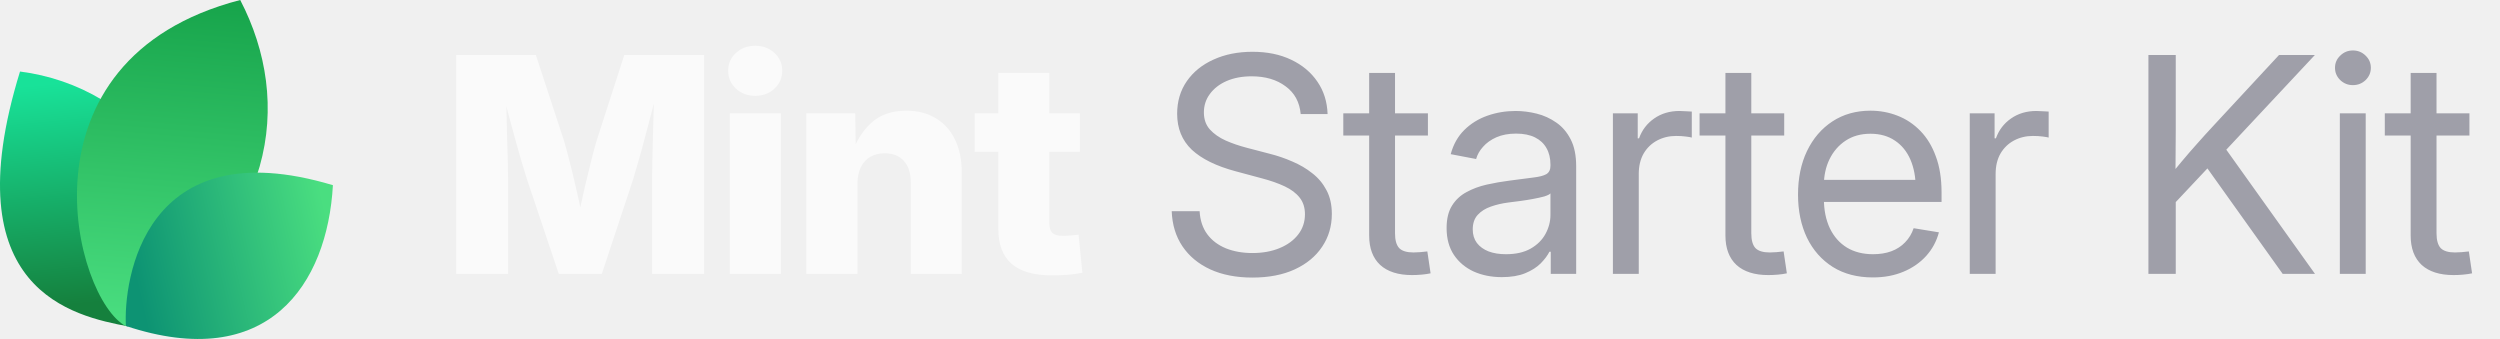
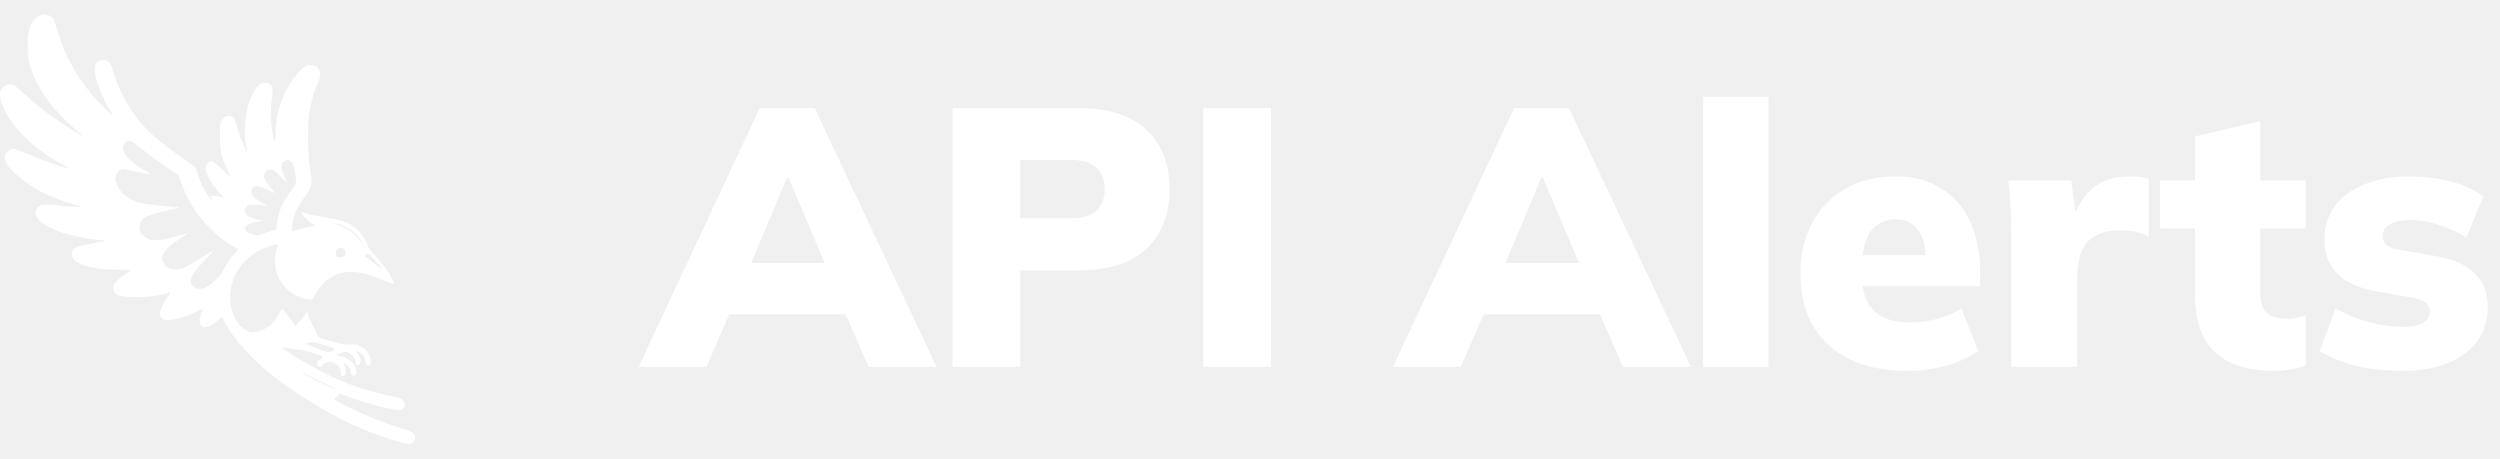
- <svg xmlns="http://www.w3.org/2000/svg" width="177" height="24" viewBox="0 0 177 24" fill="none">
-   <path d="M9.061 23.108C5.268 22.377 -3.391 20.627 1.417 5.064C9.634 6.099 16.973 14.064 9.061 23.108Z" fill="url(#paint0_linear_17557_2145)" />
-   <path d="M8.919 23.094C5.276 21.222 0.784 4.209 17.007 0C20.757 7.193 19.621 16.545 8.919 23.094Z" fill="url(#paint1_linear_17557_2145)" />
-   <path d="M8.914 23.079C8.735 19.882 10.159 9.085 23.57 13.111C23.181 20.123 18.984 26.418 8.914 23.079Z" fill="url(#paint2_linear_17557_2145)" />
-   <path d="M32.301 19.392V3.894H37.938L39.925 9.948C40.036 10.315 40.164 10.787 40.31 11.362C40.462 11.938 40.611 12.552 40.757 13.204C40.91 13.855 41.048 14.483 41.173 15.086C41.305 15.682 41.412 16.192 41.495 16.615H40.695C40.771 16.192 40.871 15.682 40.996 15.086C41.128 14.49 41.267 13.866 41.412 13.214C41.565 12.562 41.714 11.948 41.86 11.373C42.005 10.79 42.133 10.315 42.244 9.948L44.2 3.894H49.848V19.392H46.166V12.704C46.166 12.357 46.173 11.917 46.187 11.383C46.2 10.849 46.214 10.27 46.228 9.646C46.249 9.022 46.266 8.391 46.28 7.753C46.301 7.115 46.311 6.519 46.311 5.964H46.623C46.485 6.561 46.332 7.181 46.166 7.826C45.999 8.471 45.833 9.102 45.666 9.719C45.507 10.336 45.351 10.901 45.198 11.414C45.053 11.928 44.928 12.357 44.824 12.704L42.608 19.392H39.561L37.314 12.704C37.203 12.357 37.072 11.928 36.919 11.414C36.773 10.901 36.614 10.34 36.441 9.729C36.274 9.112 36.104 8.481 35.931 7.836C35.764 7.192 35.608 6.567 35.463 5.964H35.827C35.834 6.512 35.844 7.105 35.858 7.743C35.872 8.374 35.886 9.005 35.9 9.636C35.92 10.26 35.938 10.839 35.952 11.373C35.965 11.907 35.972 12.351 35.972 12.704V19.392H32.301ZM51.668 19.392V8.024H55.288V19.392H51.668ZM53.468 6.786C52.927 6.786 52.473 6.616 52.105 6.276C51.738 5.93 51.554 5.507 51.554 5.007C51.554 4.508 51.738 4.088 52.105 3.749C52.473 3.409 52.927 3.239 53.468 3.239C54.009 3.239 54.463 3.409 54.83 3.749C55.198 4.082 55.382 4.501 55.382 5.007C55.382 5.507 55.198 5.93 54.83 6.276C54.463 6.616 54.009 6.786 53.468 6.786ZM60.708 13.027V19.392H57.088V8.024H60.551L60.593 10.967H60.281C60.593 10.024 61.061 9.268 61.685 8.7C62.309 8.124 63.138 7.836 64.171 7.836C64.975 7.836 65.672 8.017 66.262 8.377C66.851 8.731 67.302 9.234 67.614 9.885C67.933 10.537 68.092 11.307 68.092 12.194V19.392H64.483V12.912C64.483 12.26 64.32 11.754 63.994 11.394C63.675 11.033 63.221 10.853 62.632 10.853C62.25 10.853 61.914 10.936 61.623 11.102C61.332 11.269 61.106 11.515 60.947 11.841C60.787 12.16 60.708 12.555 60.708 13.027ZM76.456 8.024V10.749H69.008V8.024H76.456ZM70.683 5.163H74.292V15.783C74.292 16.102 74.361 16.334 74.5 16.48C74.646 16.625 74.899 16.698 75.259 16.698C75.405 16.698 75.596 16.688 75.831 16.667C76.074 16.646 76.251 16.629 76.362 16.615L76.632 19.309C76.313 19.378 75.963 19.427 75.582 19.455C75.207 19.482 74.836 19.496 74.469 19.496C73.2 19.496 72.25 19.222 71.619 18.674C70.995 18.127 70.683 17.308 70.683 16.22V5.163Z" fill="#FAFAFA" />
-   <path d="M88.667 19.652C87.523 19.652 86.528 19.458 85.682 19.07C84.843 18.681 84.188 18.137 83.716 17.437C83.245 16.736 82.992 15.908 82.957 14.951H84.933C84.968 15.596 85.148 16.14 85.474 16.584C85.8 17.021 86.24 17.354 86.795 17.582C87.35 17.804 87.974 17.915 88.667 17.915C89.388 17.915 90.026 17.801 90.581 17.572C91.143 17.343 91.583 17.024 91.902 16.615C92.228 16.199 92.391 15.717 92.391 15.169C92.391 14.698 92.266 14.306 92.017 13.994C91.767 13.675 91.413 13.408 90.956 13.193C90.498 12.978 89.954 12.787 89.323 12.621L87.502 12.132C86.123 11.765 85.082 11.255 84.382 10.603C83.689 9.944 83.342 9.095 83.342 8.055C83.342 7.174 83.571 6.404 84.028 5.746C84.486 5.087 85.117 4.577 85.921 4.217C86.726 3.849 87.645 3.666 88.678 3.666C89.718 3.666 90.63 3.853 91.413 4.227C92.204 4.602 92.824 5.122 93.275 5.787C93.726 6.446 93.965 7.209 93.993 8.076H92.089C92.013 7.23 91.656 6.574 91.018 6.11C90.387 5.638 89.586 5.403 88.615 5.403C87.95 5.403 87.36 5.513 86.847 5.735C86.341 5.957 85.946 6.262 85.661 6.651C85.377 7.032 85.235 7.469 85.235 7.961C85.235 8.447 85.377 8.849 85.661 9.168C85.946 9.48 86.317 9.74 86.774 9.948C87.232 10.149 87.724 10.319 88.251 10.457L89.884 10.884C90.439 11.023 90.977 11.206 91.496 11.435C92.023 11.657 92.495 11.934 92.911 12.267C93.334 12.593 93.67 12.995 93.92 13.474C94.17 13.945 94.294 14.504 94.294 15.149C94.294 16.015 94.066 16.788 93.608 17.468C93.157 18.148 92.512 18.681 91.673 19.07C90.834 19.458 89.832 19.652 88.667 19.652ZM101.097 8.024V9.594H95.106V8.024H101.097ZM96.937 5.163H98.767V16.521C98.767 17 98.865 17.347 99.059 17.562C99.26 17.77 99.6 17.874 100.078 17.874C100.21 17.874 100.366 17.867 100.546 17.853C100.733 17.832 100.903 17.815 101.056 17.801L101.285 19.351C101.097 19.392 100.886 19.423 100.65 19.444C100.414 19.465 100.189 19.475 99.974 19.475C98.996 19.475 98.244 19.236 97.717 18.758C97.197 18.272 96.937 17.579 96.937 16.677V5.163ZM106.33 19.621C105.595 19.621 104.932 19.489 104.343 19.226C103.754 18.955 103.285 18.564 102.939 18.05C102.592 17.53 102.419 16.896 102.419 16.147C102.419 15.495 102.547 14.965 102.804 14.556C103.06 14.146 103.403 13.828 103.833 13.599C104.263 13.363 104.742 13.186 105.269 13.068C105.796 12.95 106.333 12.857 106.881 12.787C107.574 12.69 108.132 12.617 108.555 12.569C108.978 12.52 109.287 12.441 109.481 12.33C109.675 12.212 109.772 12.014 109.772 11.737V11.654C109.772 11.203 109.679 10.815 109.492 10.489C109.311 10.163 109.041 9.91 108.68 9.729C108.32 9.549 107.872 9.459 107.338 9.459C106.805 9.459 106.34 9.546 105.945 9.719C105.556 9.892 105.241 10.118 104.998 10.395C104.755 10.665 104.593 10.953 104.509 11.258L102.71 10.915C102.897 10.222 103.22 9.65 103.677 9.199C104.135 8.748 104.679 8.412 105.31 8.19C105.941 7.968 106.607 7.857 107.307 7.857C107.8 7.857 108.295 7.92 108.795 8.044C109.301 8.169 109.765 8.381 110.188 8.679C110.611 8.97 110.951 9.369 111.208 9.875C111.464 10.374 111.593 11.005 111.593 11.768V19.392H109.793V17.822H109.7C109.568 18.085 109.363 18.359 109.086 18.643C108.809 18.921 108.444 19.153 107.994 19.34C107.543 19.527 106.988 19.621 106.33 19.621ZM106.621 17.998C107.321 17.998 107.904 17.867 108.368 17.603C108.84 17.333 109.19 16.986 109.419 16.563C109.654 16.133 109.772 15.682 109.772 15.211V13.692C109.703 13.769 109.554 13.841 109.325 13.911C109.096 13.973 108.829 14.032 108.524 14.088C108.226 14.143 107.921 14.192 107.609 14.233C107.304 14.275 107.033 14.309 106.798 14.337C106.354 14.393 105.938 14.49 105.549 14.628C105.168 14.76 104.86 14.954 104.624 15.211C104.388 15.467 104.27 15.811 104.27 16.241C104.27 16.615 104.367 16.934 104.561 17.198C104.762 17.461 105.04 17.662 105.393 17.801C105.747 17.933 106.156 17.998 106.621 17.998ZM114.193 19.392V8.024H115.951V9.792H116.045C116.253 9.209 116.61 8.741 117.116 8.388C117.622 8.034 118.219 7.857 118.905 7.857C119.058 7.857 119.217 7.864 119.384 7.878C119.55 7.885 119.682 7.892 119.779 7.899V9.74C119.716 9.719 119.578 9.695 119.363 9.667C119.155 9.639 118.922 9.625 118.666 9.625C118.174 9.625 117.726 9.733 117.324 9.948C116.922 10.163 116.603 10.471 116.367 10.874C116.138 11.276 116.024 11.758 116.024 12.319V19.392H114.193ZM126.322 8.024V9.594H120.33V8.024H126.322ZM122.161 5.163H123.992V16.521C123.992 17 124.089 17.347 124.283 17.562C124.484 17.77 124.824 17.874 125.302 17.874C125.434 17.874 125.59 17.867 125.77 17.853C125.958 17.832 126.127 17.815 126.28 17.801L126.509 19.351C126.322 19.392 126.11 19.423 125.874 19.444C125.639 19.465 125.413 19.475 125.198 19.475C124.221 19.475 123.468 19.236 122.941 18.758C122.421 18.272 122.161 17.579 122.161 16.677V5.163ZM132.604 19.642C131.502 19.642 130.555 19.396 129.765 18.903C128.974 18.404 128.364 17.714 127.934 16.834C127.511 15.946 127.3 14.927 127.3 13.775C127.3 12.611 127.511 11.584 127.934 10.697C128.364 9.802 128.964 9.102 129.734 8.596C130.51 8.089 131.408 7.836 132.428 7.836C133.1 7.836 133.738 7.954 134.341 8.19C134.952 8.426 135.489 8.783 135.954 9.261C136.425 9.74 136.793 10.343 137.056 11.071C137.327 11.792 137.462 12.645 137.462 13.63V14.296H128.433V12.735H136.463L135.631 13.297C135.631 12.541 135.506 11.876 135.257 11.3C135.007 10.725 134.643 10.277 134.165 9.958C133.686 9.632 133.107 9.469 132.428 9.469C131.748 9.469 131.162 9.632 130.67 9.958C130.177 10.284 129.796 10.725 129.526 11.279C129.262 11.827 129.13 12.441 129.13 13.12V14.046C129.13 14.864 129.273 15.572 129.557 16.168C129.841 16.757 130.243 17.211 130.763 17.53C131.283 17.842 131.901 17.998 132.615 17.998C133.093 17.998 133.523 17.929 133.905 17.79C134.293 17.645 134.619 17.433 134.882 17.156C135.153 16.879 135.354 16.546 135.486 16.157L137.275 16.449C137.108 17.08 136.81 17.634 136.38 18.113C135.95 18.591 135.413 18.966 134.768 19.236C134.123 19.507 133.402 19.642 132.604 19.642ZM139.459 19.392V8.024H141.217V9.792H141.311C141.519 9.209 141.876 8.741 142.382 8.388C142.888 8.034 143.485 7.857 144.171 7.857C144.324 7.857 144.483 7.864 144.649 7.878C144.816 7.885 144.948 7.892 145.045 7.899V9.74C144.982 9.719 144.844 9.695 144.629 9.667C144.421 9.639 144.188 9.625 143.932 9.625C143.439 9.625 142.992 9.733 142.59 9.948C142.188 10.163 141.869 10.471 141.633 10.874C141.404 11.276 141.29 11.758 141.29 12.319V19.392H139.459ZM153.429 14.961V12.715C153.783 12.257 154.136 11.82 154.49 11.404C154.844 10.981 155.204 10.565 155.572 10.156C155.939 9.74 156.314 9.327 156.695 8.918L161.355 3.894H163.893L157.277 10.967H157.184L153.429 14.961ZM152.108 19.392V3.894H154.043V9.241L154.022 12.559L154.043 13.505V19.392H152.108ZM161.615 19.392L155.967 11.477L157.173 9.969L163.903 19.392H161.615ZM165.661 19.392V8.024H167.492V19.392H165.661ZM166.587 6.027C166.24 6.027 165.942 5.909 165.692 5.673C165.443 5.43 165.318 5.139 165.318 4.799C165.318 4.459 165.443 4.172 165.692 3.936C165.942 3.693 166.24 3.572 166.587 3.572C166.934 3.572 167.232 3.693 167.482 3.936C167.731 4.172 167.856 4.459 167.856 4.799C167.856 5.139 167.731 5.43 167.482 5.673C167.232 5.909 166.934 6.027 166.587 6.027ZM174.836 8.024V9.594H168.844V8.024H174.836ZM170.675 5.163H172.506V16.521C172.506 17 172.603 17.347 172.797 17.562C172.998 17.77 173.338 17.874 173.816 17.874C173.948 17.874 174.104 17.867 174.284 17.853C174.472 17.832 174.641 17.815 174.794 17.801L175.023 19.351C174.836 19.392 174.624 19.423 174.388 19.444C174.153 19.465 173.927 19.475 173.712 19.475C172.735 19.475 171.982 19.236 171.455 18.758C170.935 18.272 170.675 17.579 170.675 16.677V5.163Z" fill="#9F9FA9" />
-   <defs>
-     <linearGradient id="paint0_linear_17557_2145" x1="3.776" y1="5.916" x2="5.232" y2="21.559" gradientUnits="userSpaceOnUse">
-       <stop stop-color="#18E299" />
-       <stop offset="1" stop-color="#15803D" />
-     </linearGradient>
-     <linearGradient id="paint1_linear_17557_2145" x1="12.171" y1="-0.718" x2="10.19" y2="22.983" gradientUnits="userSpaceOnUse">
-       <stop stop-color="#16A34A" />
-       <stop offset="1" stop-color="#4ADE80" />
-     </linearGradient>
-     <linearGradient id="paint2_linear_17557_2145" x1="23.133" y1="15.353" x2="9.338" y2="18.52" gradientUnits="userSpaceOnUse">
-       <stop stop-color="#4ADE80" />
-       <stop offset="1" stop-color="#0D9373" />
-     </linearGradient>
-   </defs>
+ <svg xmlns="http://www.w3.org/2000/svg" width="518" height="95" viewBox="0 0 518 95" fill="none">
+   <path fill-rule="evenodd" clip-rule="evenodd" d="M7.828 3.369C6.362 4.343 5.715 6.134 5.715 9.219C5.715 12.83 6.425 15.179 8.66 18.962C10.125 21.441 13.071 24.717 15.995 27.119C16.577 27.597 17.024 28.016 16.989 28.05C16.886 28.152 14.255 26.54 11.987 24.987C9.314 23.156 7.226 21.491 4.791 19.251C2.922 17.531 2.829 17.47 2.081 17.47C1.43 17.47 1.214 17.56 0.734 18.032C0.017 18.739 -0.135 19.323 0.107 20.455C0.766 23.549 3.761 27.617 7.562 30.581C9.485 32.08 10.656 32.836 12.843 33.992C13.901 34.55 14.573 34.973 14.338 34.932C13.358 34.759 9.376 33.401 7.027 32.437C2.985 30.779 2.808 30.727 2.132 31.005C1.045 31.453 0.698 32.54 1.266 33.72C1.701 34.622 3.298 36.236 5.009 37.502C7.814 39.578 11.052 41.109 15.193 42.318L17.16 42.892L15.193 42.798C14.112 42.748 12.468 42.635 11.541 42.548C8.955 42.307 8.619 42.334 8.029 42.822C7.379 43.361 7.194 44.177 7.563 44.88C8.742 47.125 14.227 49.144 20.752 49.734L22.12 49.858L19.384 50.388C17.879 50.68 16.455 50.979 16.22 51.052C15.512 51.273 14.851 51.995 14.851 52.548C14.851 54.647 18.421 55.855 24.669 55.872C26.07 55.876 27.148 55.94 27.063 56.015C26.978 56.09 26.453 56.477 25.895 56.876C23.538 58.562 23.073 59.294 23.656 60.402C24.095 61.238 24.856 61.468 27.473 61.553C29.859 61.631 33.227 61.279 34.572 60.812C34.944 60.683 35.279 60.577 35.317 60.577C35.356 60.577 35.072 61.035 34.686 61.594C32.624 64.584 32.644 66.306 34.74 66.3C36.428 66.295 39.594 65.315 41.24 64.287C41.683 64.01 42.045 63.85 42.045 63.93C42.045 64.011 41.893 64.407 41.707 64.811C41.521 65.214 41.367 65.905 41.365 66.345C41.356 68.281 43.048 68.282 45.151 66.346C45.609 65.924 46.012 65.608 46.046 65.646C46.08 65.683 46.321 66.168 46.581 66.724C48.104 69.97 52.327 74.619 57.048 78.246C61.521 81.682 67.834 85.559 72.574 87.782C76.623 89.68 83.92 92.172 84.9 91.991C85.515 91.877 86 91.292 86 90.663C86 89.888 85.402 89.418 83.814 88.944C81.569 88.275 79.251 87.466 77.16 86.622C75.038 85.766 69.239 82.976 69.239 82.811C69.239 82.751 69.505 82.449 69.83 82.138L70.421 81.575L72.353 82.265C75.1 83.247 76.674 83.717 79.492 84.397C82.529 85.13 83.112 85.152 83.593 84.55C84.068 83.956 84.04 83.58 83.477 82.989C83.084 82.576 82.72 82.437 81.255 82.137C74.059 80.666 68.232 78.272 61.048 73.834C58.39 72.192 57.9 71.67 59.457 72.14C59.898 72.274 60.876 72.412 61.628 72.447C62.613 72.493 63.484 72.674 64.737 73.096C67.177 73.916 67.182 73.92 66.453 74.363C65.742 74.796 65.6 75.083 65.819 75.65C66.023 76.179 66.56 76.196 66.799 75.68C66.909 75.443 67.238 75.215 67.645 75.095C68.56 74.825 69.417 75.082 70.08 75.826C70.503 76.301 70.607 76.568 70.607 77.181C70.607 77.914 70.626 77.942 71.078 77.89C71.51 77.841 71.552 77.771 71.601 77.025C71.638 76.442 71.556 76.052 71.307 75.636C70.851 74.875 71.136 74.904 72.011 75.707C72.604 76.252 72.713 76.454 72.694 76.967C72.676 77.424 72.758 77.625 73.018 77.761C73.841 78.195 74.126 77.059 73.509 75.804C73.028 74.826 71.332 73.747 70.233 73.719C69.555 73.702 69.812 73.367 70.699 73.113C71.484 72.889 71.749 72.876 72.159 73.043C72.882 73.338 73.686 74.303 73.686 74.876C73.686 75.496 74.093 75.86 74.455 75.564C74.974 75.14 74.735 73.9 73.977 73.08C73.345 72.397 74.127 72.623 74.922 73.353C75.516 73.898 75.648 74.14 75.728 74.825C75.791 75.368 75.91 75.659 76.08 75.688C77.324 75.9 76.898 73.332 75.517 72.295C74.539 71.561 73.754 71.329 72.416 71.378C71.392 71.415 70.736 71.298 68.502 70.679C66.165 70.031 65.818 69.891 65.818 69.592C65.818 69.403 65.564 68.832 65.255 68.323C64.589 67.228 64.024 65.943 63.847 65.125L63.721 64.537L63.444 64.951C63.003 65.612 61.362 67.482 61.233 67.471C61.168 67.466 60.538 66.672 59.832 65.707C59.127 64.743 58.503 63.952 58.447 63.949C58.39 63.947 58.099 64.42 57.8 65C56.996 66.56 56.101 67.498 54.795 68.151C53.312 68.892 52.132 69.005 51.133 68.503C47.758 66.808 46.651 61.178 48.819 56.739C49.69 54.957 51.823 52.856 53.765 51.868C54.971 51.255 57.609 50.364 57.609 50.571C57.609 50.613 57.455 51.194 57.267 51.862C56.677 53.959 56.847 55.739 57.827 57.698C58.853 59.752 60.733 61.271 62.974 61.859C64.41 62.235 64.686 62.182 65.034 61.461C65.609 60.271 66.852 58.739 67.868 57.969C69.38 56.824 70.836 56.34 72.741 56.349C74.584 56.358 75.865 56.682 79.215 57.989C80.52 58.498 81.617 58.887 81.652 58.853C81.783 58.723 80.649 56.596 79.884 55.536C79.445 54.928 78.448 53.735 77.668 52.883C76.889 52.032 76.251 51.215 76.251 51.068C76.251 50.513 75.197 48.777 74.33 47.905C72.633 46.198 71.282 45.644 67.272 45.013C64.818 44.627 63.653 44.366 62.68 43.982C62.382 43.865 62.378 43.886 62.623 44.345C62.941 44.943 63.987 45.941 64.792 46.416C65.121 46.609 65.314 46.77 65.22 46.772C64.833 46.78 62.752 47.274 61.734 47.599C61.134 47.791 60.614 47.948 60.58 47.948C60.432 47.948 60.541 46.431 60.763 45.4C61.059 44.025 61.636 42.879 62.914 41.128C64.714 38.664 64.786 38.333 64.247 34.977C63.735 31.789 63.691 25.404 64.163 22.877C64.567 20.712 65.191 18.591 65.832 17.202C66.505 15.741 66.529 14.978 65.924 14.197C65.424 13.551 64.678 13.316 63.762 13.514C62.589 13.767 60.392 16.427 59.052 19.217C57.711 22.009 57.1 24.732 57.091 27.964C57.085 29.904 56.929 29.866 56.52 27.826C56.099 25.732 56.004 23.347 56.255 21.174C56.576 18.388 56.557 18.041 56.053 17.546C55.533 17.033 54.578 16.953 53.935 17.368C53.174 17.859 52.117 19.669 51.516 21.511C50.773 23.787 50.518 28.275 51.014 30.35C51.147 30.905 51.224 31.39 51.186 31.427C50.992 31.618 49.682 28.409 49.235 26.647C48.674 24.439 48.4 24.037 47.452 24.037C46.782 24.037 46.24 24.397 45.85 25.1C45.6 25.549 45.553 26.065 45.564 28.247C45.58 31.33 45.877 32.673 47.075 35.065C47.492 35.898 47.807 36.606 47.774 36.639C47.742 36.671 46.906 35.932 45.918 34.998C44.93 34.063 43.995 33.298 43.84 33.298C43.371 33.298 42.558 34.228 42.563 34.759C42.574 35.909 43.96 38.353 45.543 40.013C46.395 40.907 46.4 40.917 45.893 40.819C45.611 40.765 45.006 40.67 44.549 40.608L43.719 40.495L43.84 41.064C43.958 41.616 43.94 41.605 43.256 40.714C42.406 39.606 41.55 37.872 41.008 36.161C40.788 35.466 40.539 34.806 40.455 34.692C40.37 34.58 38.983 33.56 37.373 32.428C33.043 29.383 31.097 27.713 28.97 25.216C26.49 22.303 24.199 17.877 23.225 14.118C22.854 12.683 21.699 12.058 20.524 12.656C19.787 13.031 19.58 13.583 19.685 14.892C19.856 17.03 21.096 20.075 23.271 23.7C23.807 24.594 20.385 21.234 18.823 19.333C15.502 15.291 13.34 11.245 11.935 6.44C11.637 5.422 11.283 4.376 11.147 4.118C10.575 3.025 8.913 2.65 7.828 3.369ZM26.371 29.268C25.871 29.45 25.455 30.077 25.455 30.648C25.455 31.896 27.086 33.621 29.699 35.136C30.564 35.638 31.242 36.076 31.207 36.111C31.172 36.145 29.826 35.896 28.216 35.557C25.408 34.966 25.27 34.952 24.845 35.227C24.343 35.551 23.915 36.425 23.918 37.124C23.92 37.724 24.578 39.112 25.209 39.849C25.843 40.588 27.284 41.492 28.471 41.894C29.388 42.204 32.341 42.593 35.513 42.82C36.388 42.883 37.073 42.965 37.034 43.003C36.995 43.041 35.606 43.404 33.947 43.809C32.288 44.214 30.642 44.693 30.288 44.873C28.808 45.625 28.443 47.571 29.567 48.713C30.895 50.062 32.772 50.13 36.546 48.966C37.802 48.579 38.856 48.289 38.89 48.322C38.924 48.355 38.255 48.834 37.402 49.386C35.285 50.757 33.921 52.053 33.657 52.943C33.471 53.569 33.489 53.725 33.823 54.406C34.461 55.702 36.081 56.197 37.768 55.61C38.484 55.361 39.317 54.888 42.601 52.862C43.518 52.297 44.269 51.862 44.269 51.897C44.269 51.931 43.568 52.705 42.711 53.616C39.758 56.758 39.178 57.796 39.732 58.945C40.291 60.105 41.93 60.178 43.379 59.11C44.85 58.025 45.8 56.99 46.312 55.913C46.927 54.619 47.692 53.505 48.691 52.45C49.109 52.009 49.42 51.624 49.383 51.595C49.345 51.566 48.775 51.255 48.117 50.904C45.346 49.428 42.095 46.221 39.933 42.83C38.941 41.275 37.597 38.34 37.251 36.972C37.141 36.539 36.936 36.141 36.796 36.088C35.893 35.746 31.343 32.495 28.457 30.129C27.478 29.326 26.885 29.081 26.371 29.268ZM58.691 33.565C58.298 33.952 58.26 34.092 58.349 34.835C58.405 35.295 58.688 36.131 58.978 36.694C59.269 37.257 59.479 37.743 59.446 37.776C59.413 37.808 58.777 37.231 58.031 36.493C56.825 35.298 56.607 35.151 56.043 35.151C55.563 35.151 55.325 35.258 55.056 35.594C54.387 36.431 54.738 37.456 56.25 39.086C56.734 39.607 57.078 40.034 57.014 40.034C56.95 40.034 56.166 39.693 55.273 39.276C54.379 38.859 53.495 38.518 53.308 38.518C52.39 38.518 51.797 39.395 52.148 40.232C52.358 40.729 53.498 41.619 54.703 42.224C55.096 42.421 55.392 42.606 55.359 42.635C55.327 42.663 54.877 42.625 54.359 42.551C53.842 42.477 52.99 42.41 52.465 42.404C51.68 42.394 51.446 42.46 51.14 42.781C50.923 43.008 50.768 43.389 50.768 43.692C50.768 44.601 51.769 45.199 53.913 45.569C54.607 45.69 54.596 45.696 53.105 46.007C51.462 46.35 50.768 46.748 50.768 47.345C50.768 47.872 51.201 48.204 52.304 48.523L53.241 48.795L55.239 48.161L57.236 47.527L57.349 46.601C57.683 43.862 58.514 41.873 60.271 39.605C61.531 37.98 61.529 37.988 61.033 35.451C60.779 34.153 60.603 33.646 60.33 33.425C59.813 33.007 59.205 33.059 58.691 33.565ZM70.136 46.685C72.231 47.372 73.542 48.366 74.922 50.31C75.151 50.633 75.193 50.651 75.107 50.39C74.912 49.797 74.054 48.67 73.338 48.067C72.383 47.262 70.646 46.45 69.645 46.341C68.859 46.255 68.886 46.275 70.136 46.685ZM69.961 51.578C69.537 51.87 69.434 52.788 69.786 53.135C70.079 53.423 71.047 53.384 71.365 53.072C71.735 52.708 71.701 52.056 71.291 51.653C70.88 51.248 70.473 51.225 69.961 51.578ZM75.732 52.755C75.55 52.971 75.568 53.053 75.839 53.245C76.467 53.688 77.422 54.437 78.287 55.162C78.767 55.565 79.159 55.852 79.159 55.8C79.159 55.465 76.379 52.495 76.065 52.495C76.002 52.495 75.852 52.612 75.732 52.755ZM64.065 70.972C63.713 71.008 63.424 71.1 63.424 71.175C63.424 71.349 64.592 71.837 66.688 72.54L68.328 73.089L68.87 72.694C69.168 72.477 69.354 72.244 69.283 72.176C69.144 72.044 64.95 70.83 64.798 70.877C64.748 70.893 64.418 70.935 64.065 70.972ZM62.227 77.01C62.227 77.255 69.448 80.865 69.721 80.756C69.799 80.725 68.145 79.858 66.045 78.83C63.945 77.802 62.227 76.983 62.227 77.01Z" fill="white" />
+   <path d="M132.328 76L157.408 22.42H168.808L194.04 76H179.98L173.52 61.256L178.916 65.132H147.452L152.772 61.256L146.388 76H132.328ZM163.032 36.86L154.14 58.064L152.012 54.492H174.28L172.38 58.064L163.412 36.86H163.032ZM197.35 76V22.42H223.646C229.827 22.42 234.489 23.94 237.63 26.98C240.771 29.969 242.342 34.048 242.342 39.216C242.342 44.333 240.771 48.412 237.63 51.452C234.489 54.492 229.827 56.012 223.646 56.012H211.41V76H197.35ZM211.41 45.22H221.822C224.203 45.22 225.977 44.713 227.142 43.7C228.307 42.636 228.89 41.141 228.89 39.216C228.89 37.291 228.307 35.796 227.142 34.732C225.977 33.668 224.203 33.136 221.822 33.136H211.41V45.22ZM249.303 76V22.42H263.363V76H249.303ZM288.633 76L313.713 22.42H325.113L350.345 76H336.285L329.825 61.256L335.221 65.132H303.757L309.077 61.256L302.693 76H288.633ZM319.337 36.86L310.445 58.064L308.317 54.492H330.585L328.685 58.064L319.717 36.86H319.337ZM352.895 76V20.064H366.423V76H352.895ZM395.157 76.836C388.165 76.836 382.719 75.037 378.817 71.44C374.967 67.843 373.041 62.903 373.041 56.62C373.041 52.719 373.852 49.248 375.473 46.208C377.095 43.168 379.375 40.812 382.313 39.14C385.252 37.417 388.697 36.556 392.649 36.556C396.551 36.556 399.793 37.417 402.377 39.14C405.012 40.812 406.988 43.143 408.305 46.132C409.623 49.071 410.281 52.491 410.281 56.392V59.28H384.365V52.896H400.325L399.033 53.96C399.033 51.072 398.476 48.944 397.361 47.576C396.297 46.157 394.777 45.448 392.801 45.448C390.521 45.448 388.773 46.309 387.557 48.032C386.392 49.704 385.809 52.237 385.809 55.632V57C385.809 60.395 386.645 62.877 388.317 64.448C389.989 66.019 392.396 66.804 395.537 66.804C397.564 66.804 399.464 66.576 401.237 66.12C403.061 65.664 404.784 64.929 406.405 63.916L409.901 72.732C407.976 74.049 405.747 75.063 403.213 75.772C400.68 76.481 397.995 76.836 395.157 76.836ZM416.723 76V47.956C416.723 46.183 416.672 44.409 416.571 42.636C416.47 40.863 416.318 39.115 416.115 37.392H429.187L430.631 49.248H428.579C429.086 46.36 429.896 43.979 431.011 42.104C432.126 40.229 433.519 38.836 435.191 37.924C436.863 37.012 438.839 36.556 441.119 36.556C442.183 36.556 442.968 36.607 443.475 36.708C444.032 36.759 444.615 36.911 445.223 37.164V49.02C443.956 48.463 442.943 48.108 442.183 47.956C441.423 47.804 440.435 47.728 439.219 47.728C437.142 47.728 435.444 48.108 434.127 48.868C432.81 49.577 431.847 50.692 431.239 52.212C430.682 53.732 430.403 55.683 430.403 58.064V76H416.723ZM471.292 76.836C465.82 76.836 461.69 75.544 458.904 72.96C456.168 70.325 454.8 66.348 454.8 61.028V47.348H447.58V37.392H454.8V28.272L468.328 25.08V37.392H477.752V47.348H468.328V60.496C468.328 62.725 468.834 64.22 469.848 64.98C470.861 65.689 472.077 66.044 473.496 66.044C474.357 66.044 475.092 65.993 475.7 65.892C476.358 65.74 477.042 65.537 477.752 65.284V75.696C476.637 76.152 475.522 76.456 474.408 76.608C473.344 76.76 472.305 76.836 471.292 76.836ZM497.82 76.836C494.223 76.836 490.955 76.481 488.016 75.772C485.128 75.012 482.671 73.999 480.644 72.732L483.912 63.916C485.888 65.031 488.092 65.943 490.524 66.652C493.007 67.361 495.464 67.716 497.896 67.716C499.822 67.716 501.215 67.437 502.076 66.88C502.988 66.272 503.444 65.487 503.444 64.524C503.444 63.764 503.166 63.156 502.608 62.7C502.051 62.244 501.215 61.915 500.1 61.712L491.892 60.268C488.65 59.66 486.116 58.469 484.292 56.696C482.519 54.872 481.632 52.516 481.632 49.628C481.632 46.993 482.342 44.713 483.76 42.788C485.179 40.812 487.206 39.292 489.84 38.228C492.475 37.113 495.591 36.556 499.188 36.556C502.127 36.556 504.914 36.885 507.548 37.544C510.234 38.203 512.564 39.241 514.54 40.66L511.044 49.248C509.474 48.184 507.624 47.323 505.496 46.664C503.419 45.955 501.468 45.6 499.644 45.6C497.466 45.6 495.92 45.929 495.008 46.588C494.096 47.196 493.64 47.956 493.64 48.868C493.64 49.577 493.894 50.185 494.4 50.692C494.907 51.148 495.718 51.477 496.832 51.68L505.04 53.124C508.384 53.681 510.943 54.847 512.716 56.62C514.54 58.343 515.452 60.699 515.452 63.688C515.452 66.475 514.692 68.856 513.172 70.832C511.703 72.757 509.651 74.252 507.016 75.316C504.382 76.329 501.316 76.836 497.82 76.836Z" fill="white" />
</svg>
